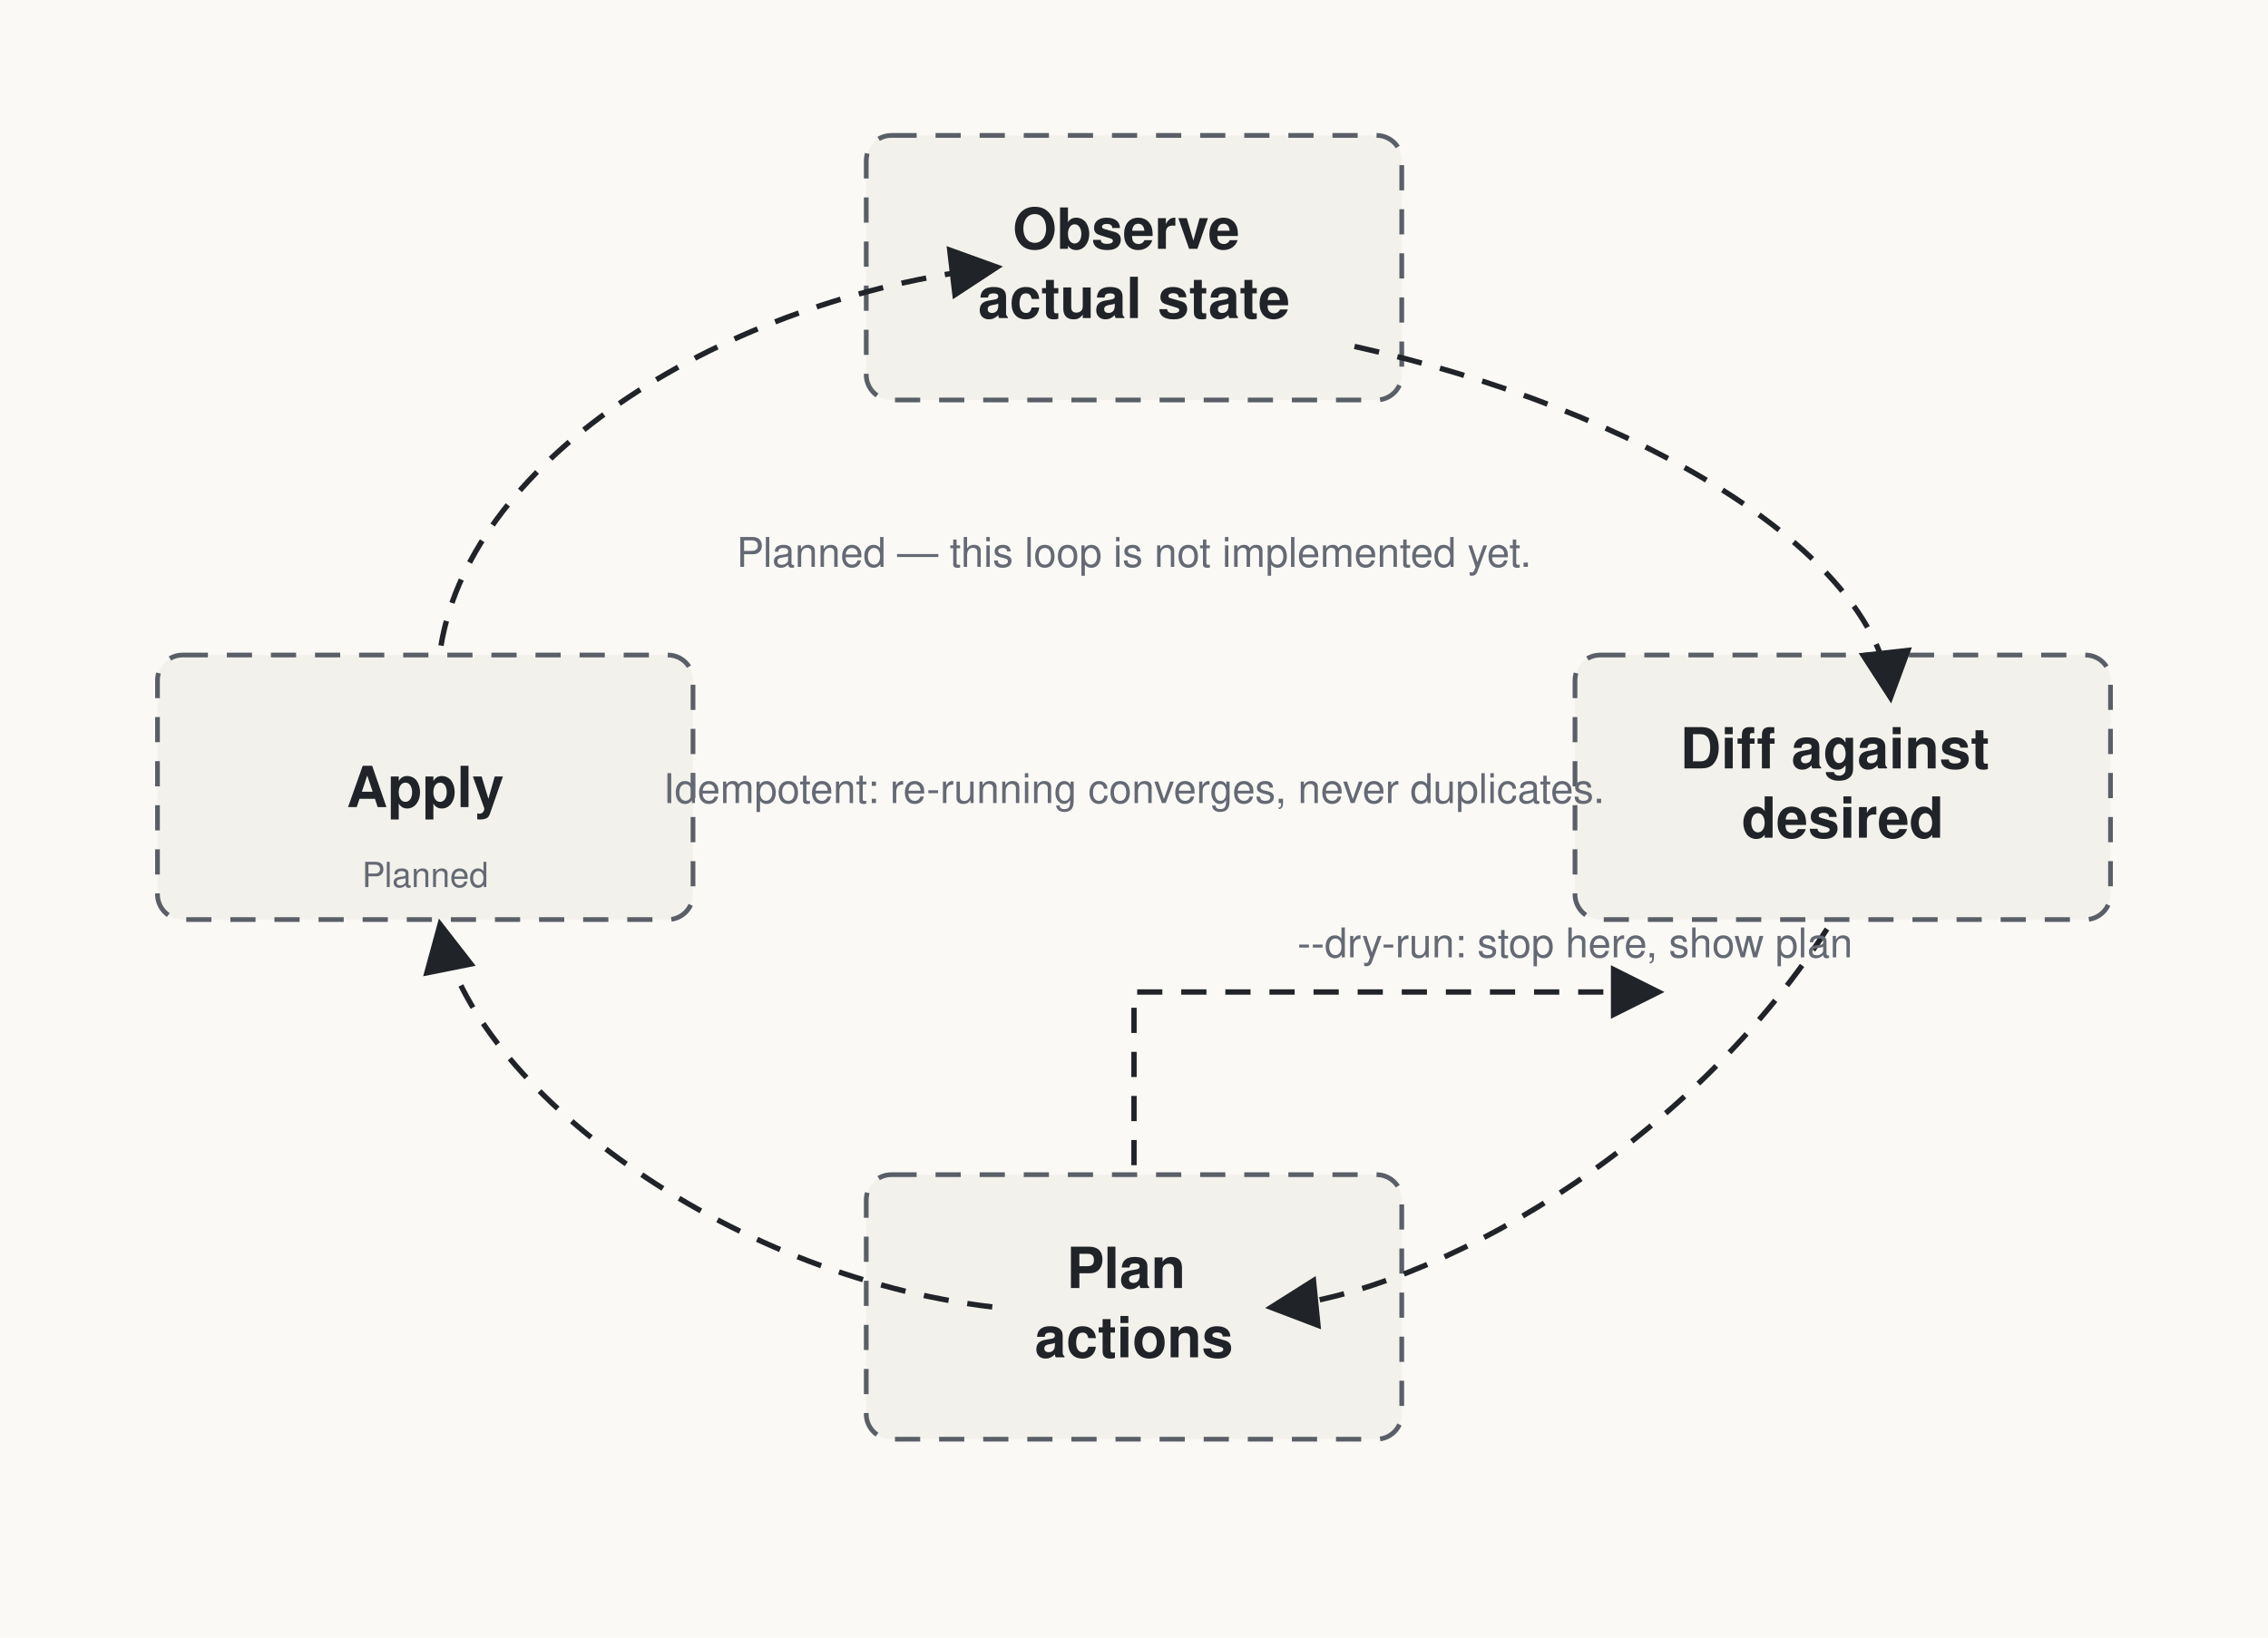
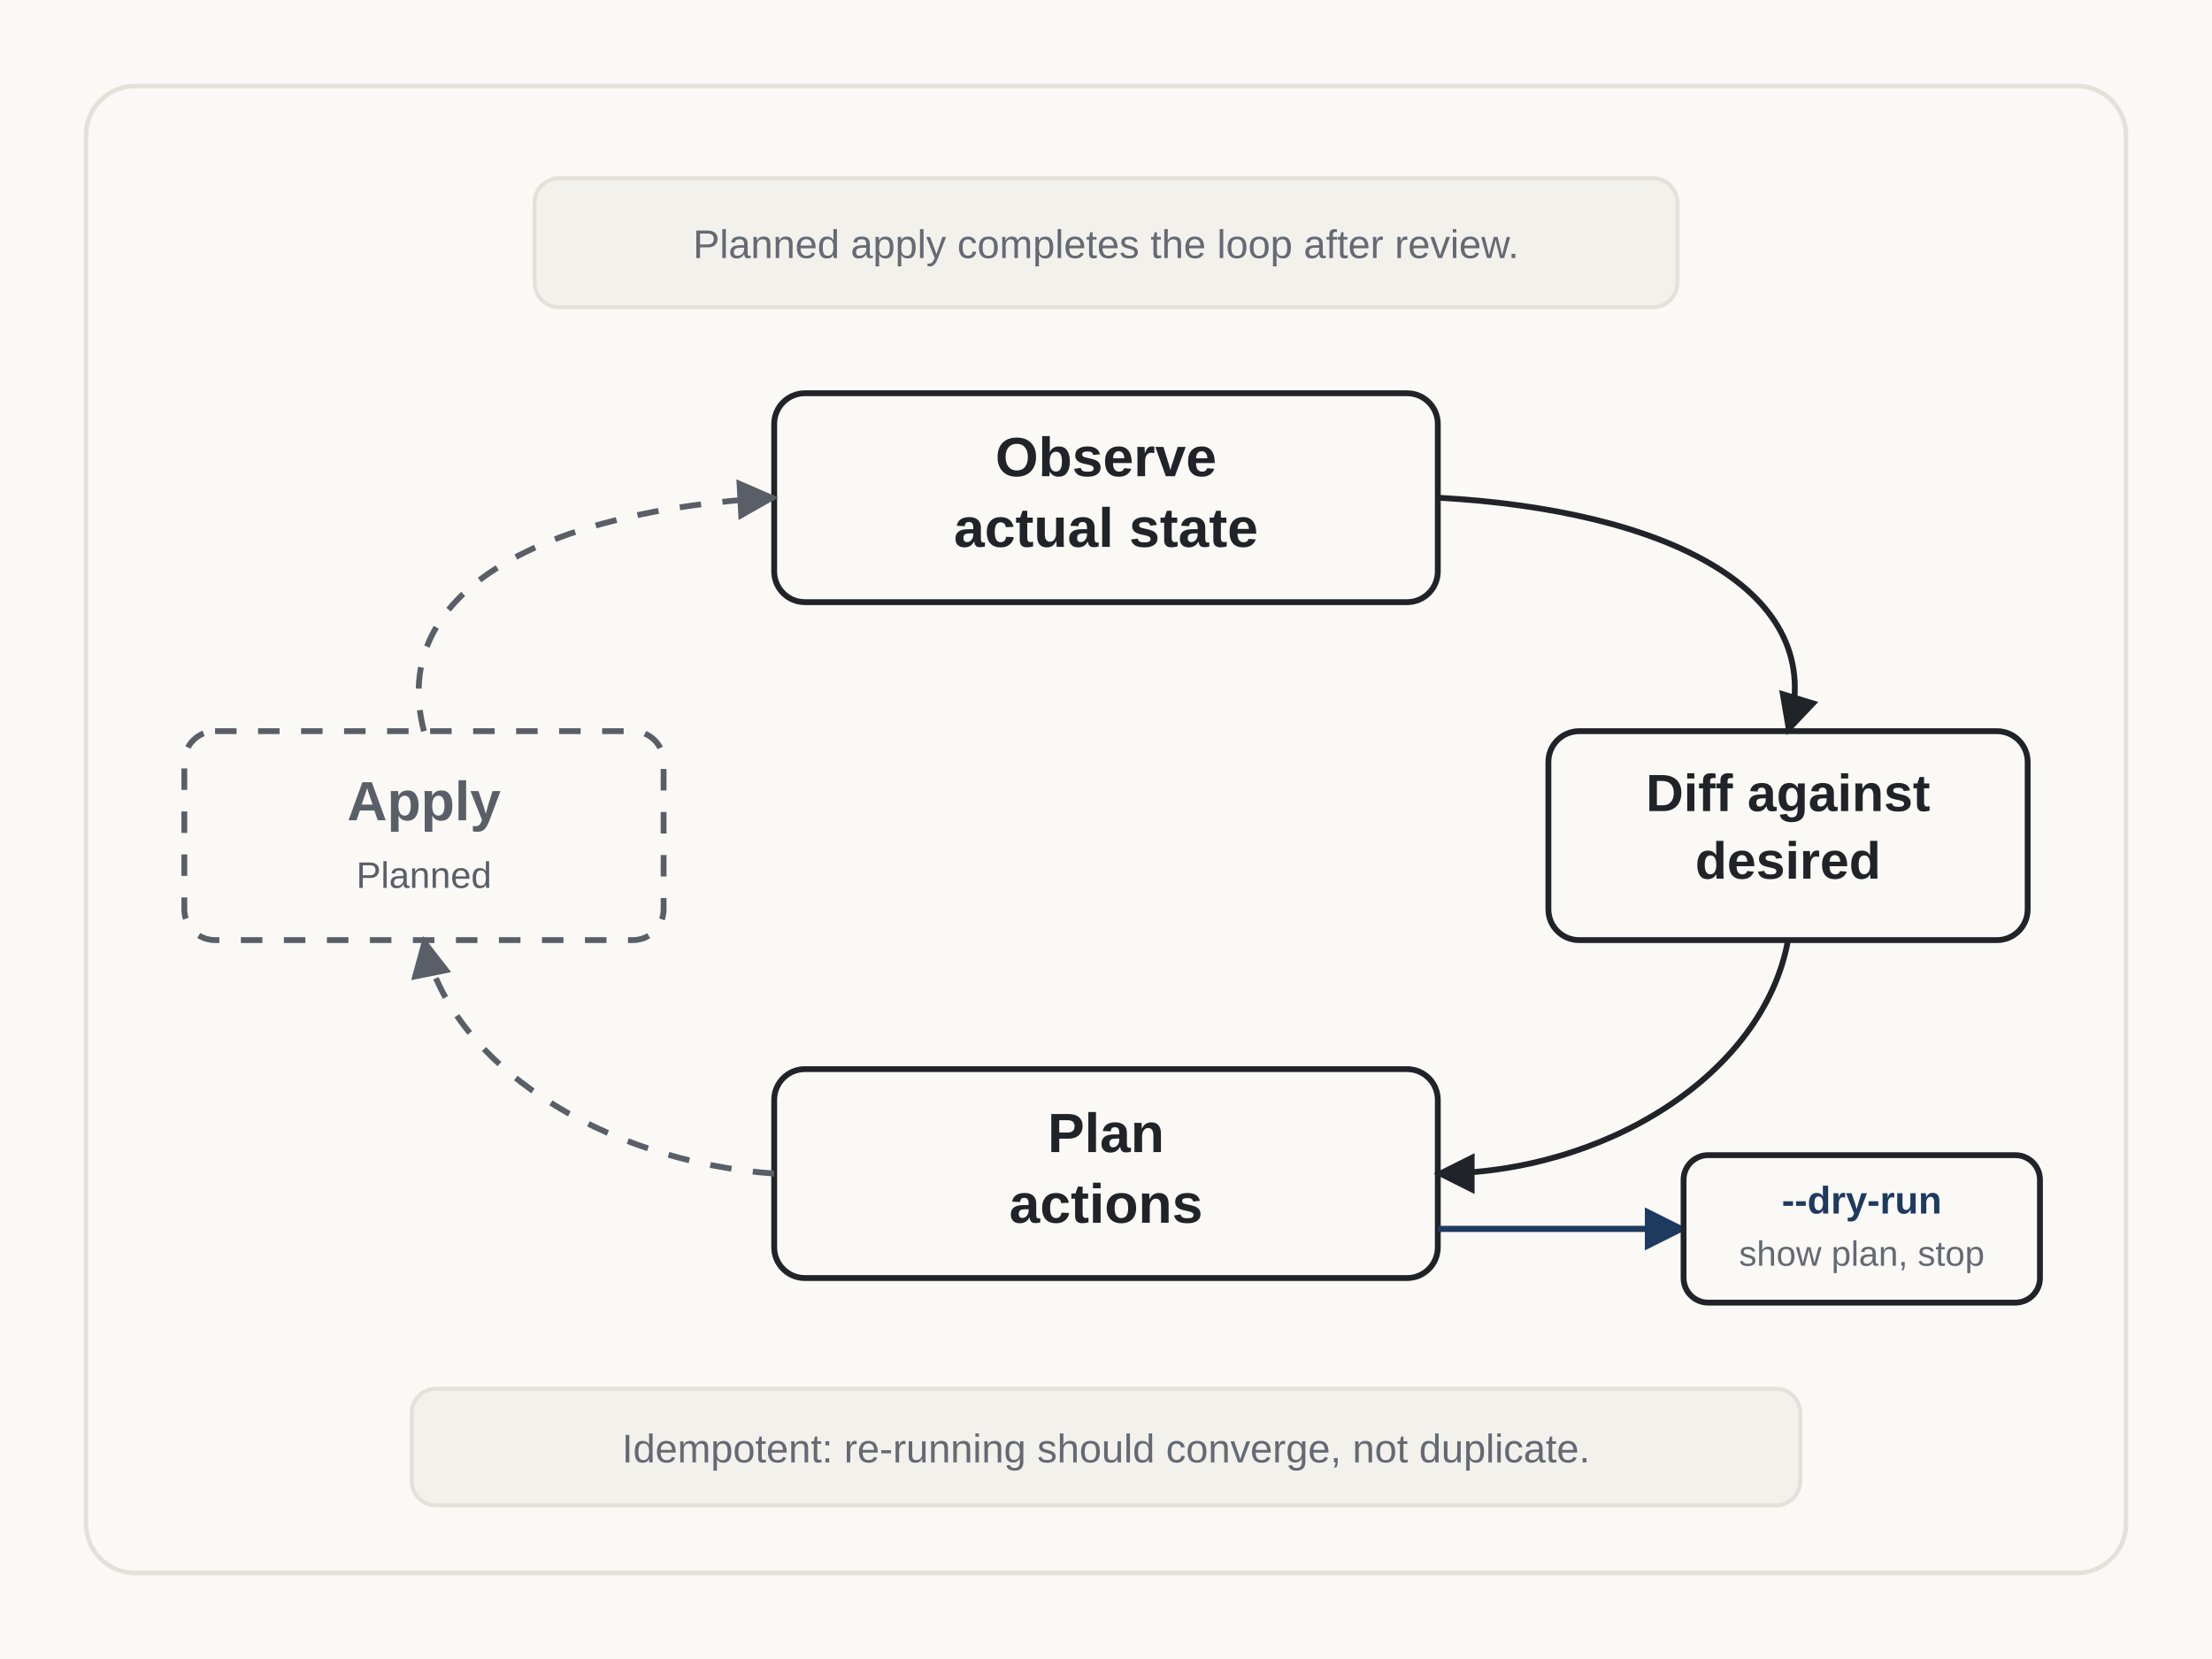
- <svg xmlns="http://www.w3.org/2000/svg" viewBox="0 0 720 520" role="img" aria-labelledby="title desc">
-   <style>
-       .label { font-family: Helvetica, Arial, sans-serif; fill: #202327; font-size: 18px; font-weight: 600; }
-       .small { font-family: Helvetica, Arial, sans-serif; fill: #646973; font-size: 13px; font-weight: 400; }
-       .mono { font-family: ui-monospace, SFMono-Regular, Menlo, Consolas, monospace; fill: #202327; font-size: 15px; }
-       .tiny { font-family: Helvetica, Arial, sans-serif; fill: #646973; font-size: 11px; }
-       .box { fill: #f3f1ec; stroke: #e4e1da; stroke-width: 1.5; }
-       .box-ink { fill: #f3f1ec; stroke: #202327; stroke-width: 1.5; }
-       .planned { stroke: #5a5f67; stroke-dasharray: 8 6; }
-       .arrow { stroke: #202327; stroke-width: 1.7; fill: none; marker-end: url(#arrowInk); }
-       .arrowAccent { stroke: #1f3a5f; stroke-width: 2; fill: none; marker-end: url(#arrowAccent); }
-       .hair { stroke: #e4e1da; stroke-width: 1.5; }
+ <svg xmlns="http://www.w3.org/2000/svg" width="720" height="540" viewBox="0 0 720 540" role="img" aria-labelledby="title desc">
+   <defs>
+     <style>
+       .bg { fill: #faf9f6; }
+       .card { fill: #faf9f6; stroke: #e4e1da; stroke-width: 1.5; }
+       .box { fill: #faf9f6; stroke: #202327; stroke-width: 1.9; }
+       .boxPlanned { fill: #faf9f6; stroke: #5a5f67; stroke-width: 1.9; stroke-dasharray: 7 7; }
+       .note { fill: #f3f1ec; stroke: #e4e1da; stroke-width: 1.3; }
+       .arrow { stroke: #202327; stroke-width: 1.9; fill: none; marker-end: url(#arrowHead); }
+       .arrowPlanned { stroke: #5a5f67; stroke-width: 1.9; fill: none; stroke-dasharray: 7 7; marker-end: url(#arrowHeadPlanned); }
+       .arrowAccent { stroke: #1f3a5f; stroke-width: 2; fill: none; marker-end: url(#arrowHeadAccent); }
+       .text { fill: #202327; font-family: Arial, Helvetica, sans-serif; }
+       .muted { fill: #646973; font-family: Arial, Helvetica, sans-serif; }
+       .plannedText { fill: #5a5f67; font-family: Arial, Helvetica, sans-serif; }
+       .accentText { fill: #1f3a5f; font-family: Arial, Helvetica, sans-serif; }
    </style>
-   <defs>
-     <marker id="arrowInk" markerWidth="10" markerHeight="10" refX="8" refY="5" orient="auto" markerUnits="strokeWidth">
-       <path d="M 0 0 L 10 5 L 0 10 z" fill="#202327" />
+     <marker id="arrowHead" viewBox="0 0 10 10" refX="9" refY="5" markerWidth="7" markerHeight="7" orient="auto">
+       <path d="M 0 0 L 10 5 L 0 10 Z" fill="#202327" />
    </marker>
-     <marker id="arrowAccent" markerWidth="10" markerHeight="10" refX="8" refY="5" orient="auto" markerUnits="strokeWidth">
-       <path d="M 0 0 L 10 5 L 0 10 z" fill="#1f3a5f" />
+     <marker id="arrowHeadPlanned" viewBox="0 0 10 10" refX="9" refY="5" markerWidth="7" markerHeight="7" orient="auto">
+       <path d="M 0 0 L 10 5 L 0 10 Z" fill="#5a5f67" />
+     </marker>
+     <marker id="arrowHeadAccent" viewBox="0 0 10 10" refX="9" refY="5" markerWidth="7" markerHeight="7" orient="auto">
+       <path d="M 0 0 L 10 5 L 0 10 Z" fill="#1f3a5f" />
    </marker>
  </defs>
-   <rect x="0" y="0" width="720" height="520" fill="#faf9f6" />
-   <rect x="275" y="43" width="170" height="84" rx="8" class="box-ink planned" />
-   <text x="360" y="79" class="label" text-anchor="middle">
-     <tspan x="360" dy="0">Observe</tspan>
-     <tspan x="360" dy="22">actual state</tspan>
-   </text>
-   <rect x="500" y="208" width="170" height="84" rx="8" class="box-ink planned" />
-   <text x="585" y="244" class="label" text-anchor="middle">
-     <tspan x="585" dy="0">Diff against</tspan>
-     <tspan x="585" dy="22">desired</tspan>
-   </text>
-   <rect x="275" y="373" width="170" height="84" rx="8" class="box-ink planned" />
-   <text x="360" y="409" class="label" text-anchor="middle">
-     <tspan x="360" dy="0">Plan</tspan>
-     <tspan x="360" dy="22">actions</tspan>
-   </text>
-   <rect x="50" y="208" width="170" height="84" rx="8" class="box-ink planned" />
-   <text x="135" y="250" class="label" text-anchor="middle" dominant-baseline="middle">Apply</text>
-   <text x="135" y="278" class="tiny" text-anchor="middle" dominant-baseline="middle" fill="#5a5f67">Planned</text>
-   <path d="M 430 110 C 520 130 595 175 600 220" class="arrow" stroke-dasharray="8 6" />
-   <path d="M 580 295 C 535 365 455 410 405 415" class="arrow" stroke-dasharray="8 6" />
-   <path d="M 315 415 C 230 405 150 345 140 295" class="arrow" stroke-dasharray="8 6" />
-   <path d="M 140 205 C 150 145 230 95 315 85" class="arrow" stroke-dasharray="8 6" />
-   <path d="M 360 370 L 360 315 L 525 315" class="arrow" stroke-dasharray="8 6" />
-   <text x="500" y="304" class="small" text-anchor="middle">--dry-run: stop here, show plan</text>
-   <text x="360" y="255" class="small" text-anchor="middle">Idempotent: re-running converges, never duplicates.</text>
-   <text x="360" y="180" class="small" text-anchor="middle" fill="#5a5f67">Planned — this loop is not implemented yet.</text>
+   <rect class="bg" x="0" y="0" width="720" height="540" />
+   <rect class="card" x="28" y="28" width="664" height="484" rx="16" />
+   <rect class="note" x="174" y="58" width="372" height="42" rx="8" />
+   <text class="muted" x="360" y="84" text-anchor="middle" font-size="13" font-weight="500">Planned apply completes the loop after review.</text>
+   <rect class="box" x="252" y="128" width="216" height="68" rx="10" />
+   <text class="text" x="360" y="155" text-anchor="middle" font-size="18" font-weight="700">Observe</text>
+   <text class="text" x="360" y="178" text-anchor="middle" font-size="18" font-weight="700">actual state</text>
+   <rect class="box" x="504" y="238" width="156" height="68" rx="10" />
+   <text class="text" x="582" y="264" text-anchor="middle" font-size="17" font-weight="700">Diff against</text>
+   <text class="text" x="582" y="286" text-anchor="middle" font-size="17" font-weight="700">desired</text>
+   <rect class="box" x="252" y="348" width="216" height="68" rx="10" />
+   <text class="text" x="360" y="375" text-anchor="middle" font-size="18" font-weight="700">Plan</text>
+   <text class="text" x="360" y="398" text-anchor="middle" font-size="18" font-weight="700">actions</text>
+   <rect class="boxPlanned" x="60" y="238" width="156" height="68" rx="10" />
+   <text class="plannedText" x="138" y="267" text-anchor="middle" font-size="18" font-weight="700">Apply</text>
+   <text class="plannedText" x="138" y="289" text-anchor="middle" font-size="12" font-weight="500">Planned</text>
+   <path class="arrow" d="M468 162 C542 166 596 192 582 238" />
+   <path class="arrow" d="M582 306 C574 350 522 382 468 382" />
+   <path class="arrowPlanned" d="M252 382 C196 378 146 346 138 306" />
+   <path class="arrowPlanned" d="M138 238 C126 192 178 166 252 162" />
+   <path class="arrowAccent" d="M468 400 H548" />
+   <rect class="box" x="548" y="376" width="116" height="48" rx="8" />
+   <text class="accentText" x="606" y="395" text-anchor="middle" font-size="12.5" font-weight="700">--dry-run</text>
+   <text class="muted" x="606" y="412" text-anchor="middle" font-size="11.5" font-weight="500">show plan, stop</text>
+   <rect class="note" x="134" y="452" width="452" height="38" rx="8" />
+   <text class="muted" x="360" y="476" text-anchor="middle" font-size="13" font-weight="500">Idempotent: re-running should converge, not duplicate.</text>
</svg>
